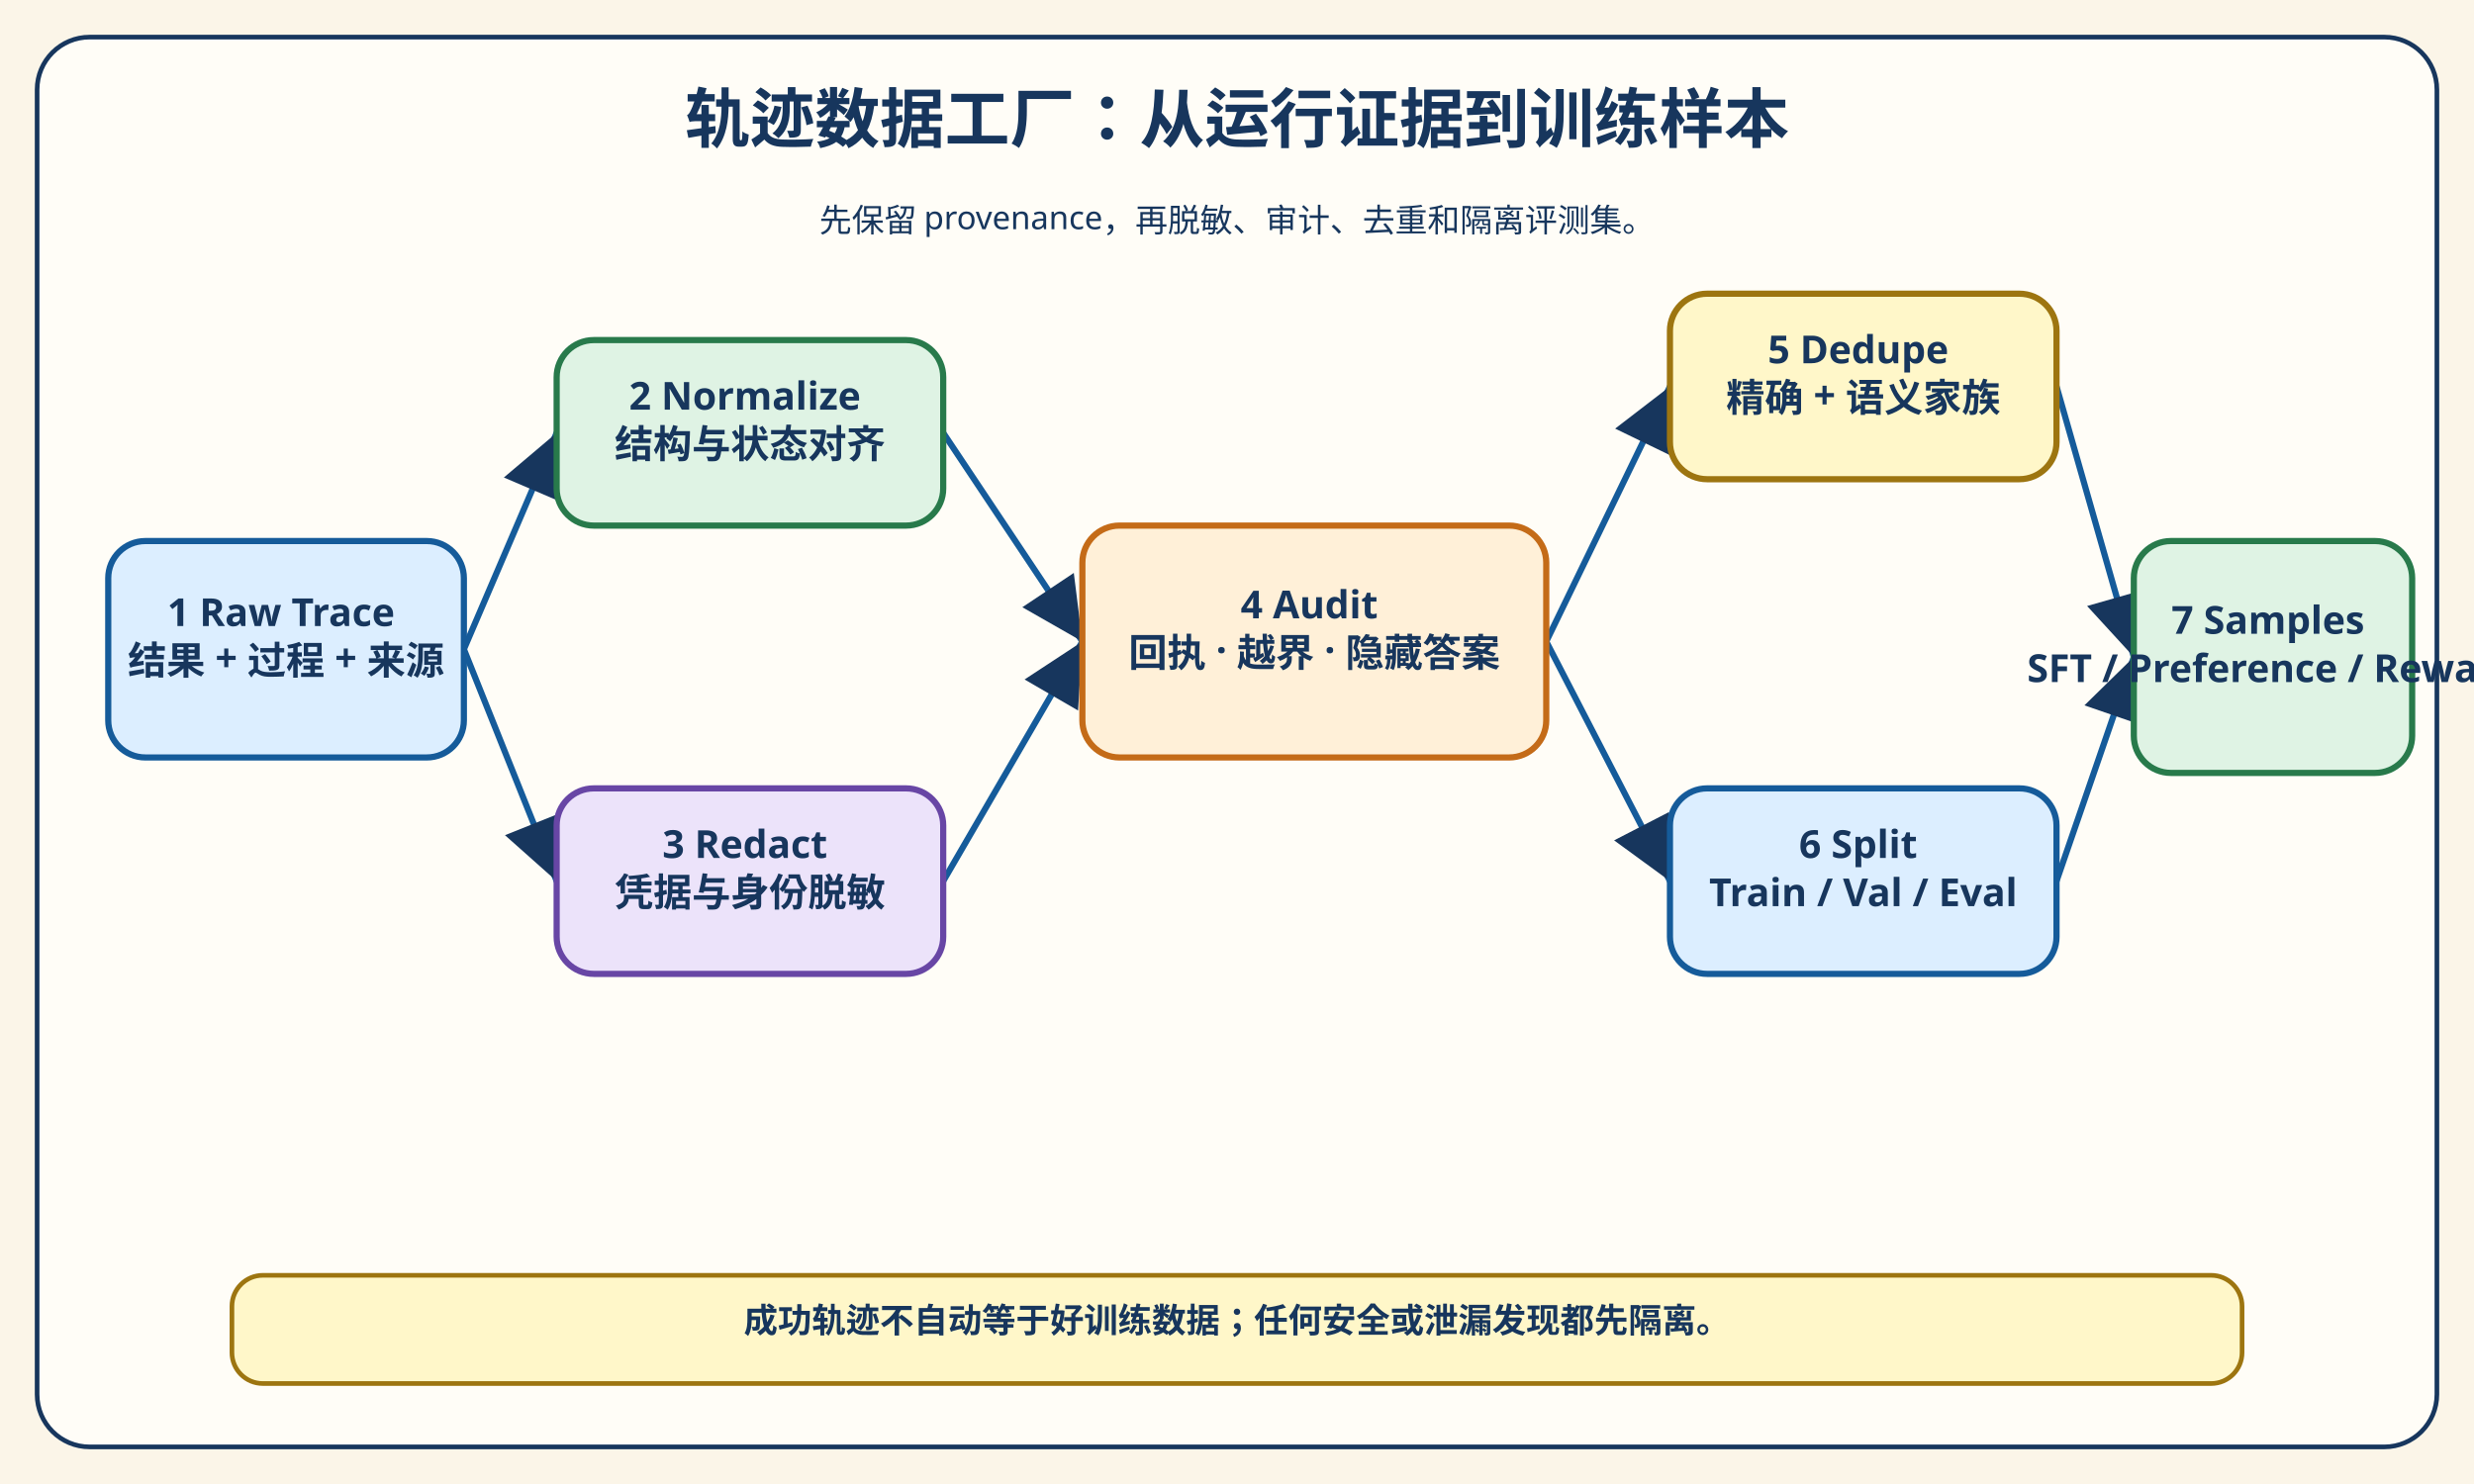
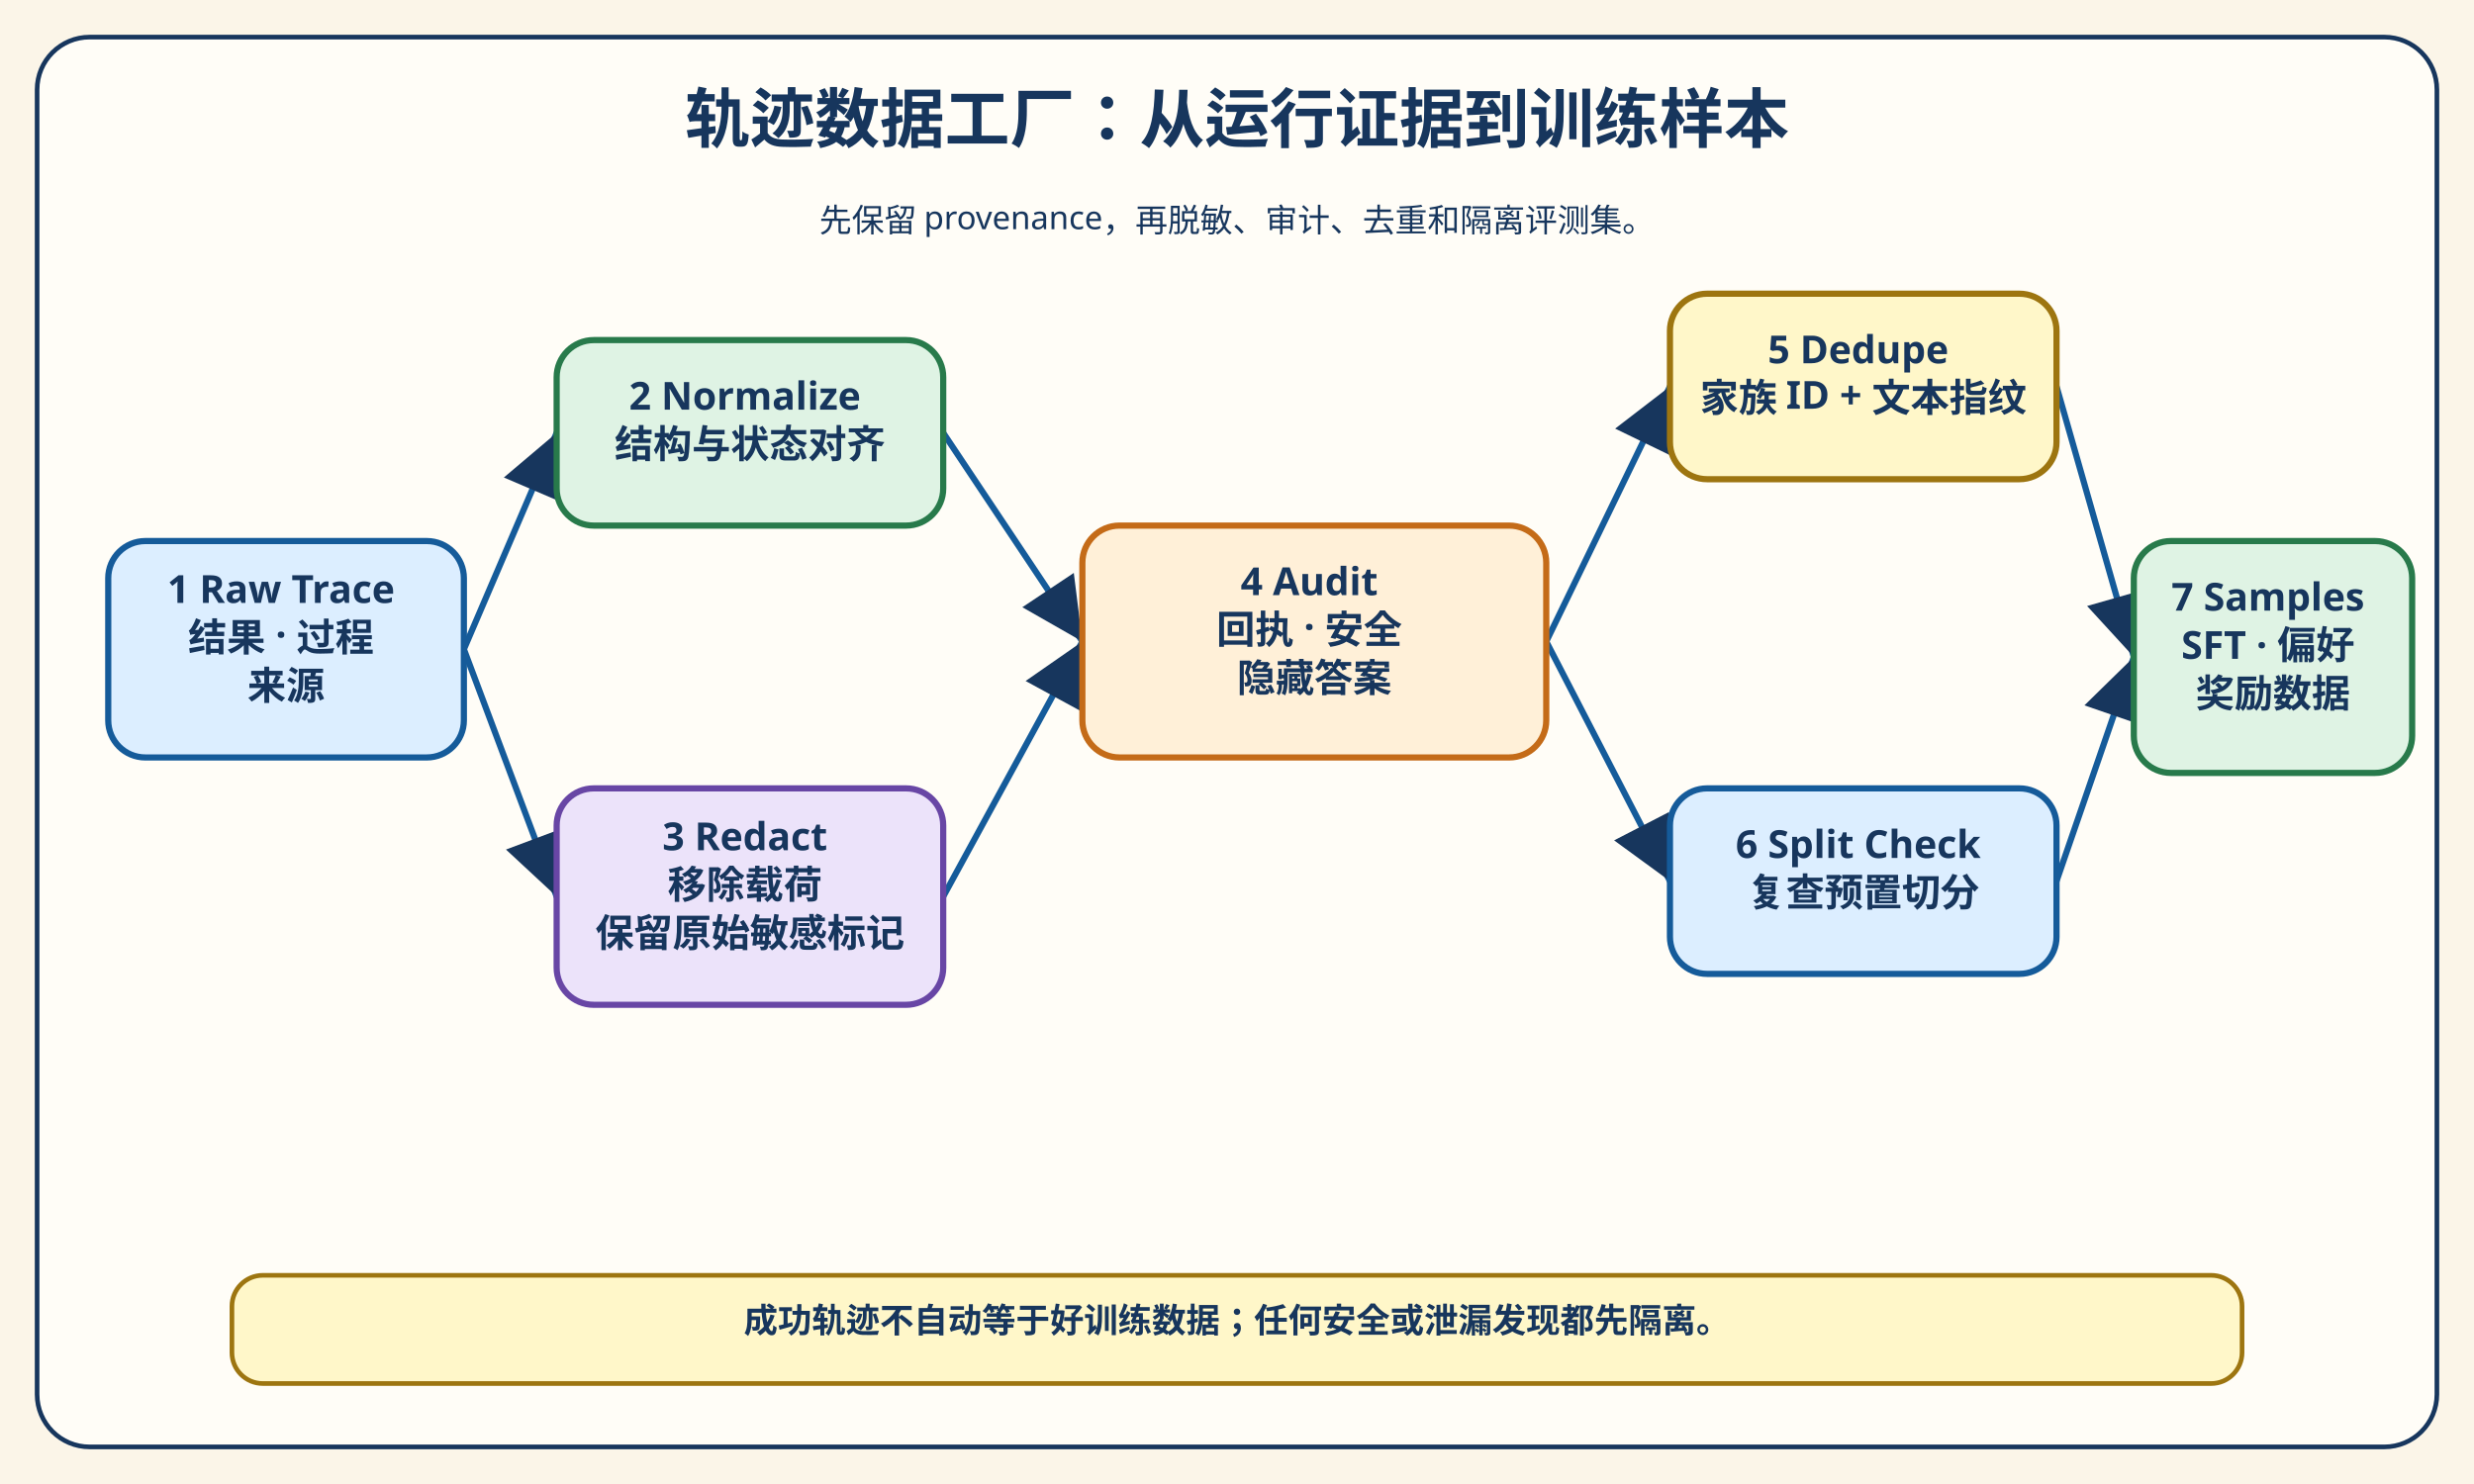
<svg xmlns="http://www.w3.org/2000/svg" viewBox="0 0 1600 960" role="img" aria-labelledby="title desc">
  <defs>
    <marker id="arrow" markerWidth="12" markerHeight="12" refX="10" refY="6" orient="auto">
      <path d="M 0 1 L 10 6 L 0 11 z" fill="#17365d" />
    </marker>
  </defs>
  <style>.label{font-family:"KaiTi","STKaiti","Microsoft YaHei",sans-serif;fill:#17365d}.small{font-family:"Microsoft YaHei",sans-serif;fill:#46617f}</style>
  <rect width="1600" height="960" fill="#fbf5e8" />
  <rect x="24" y="24" width="1552" height="912" rx="34" fill="#fffdf7" stroke="#17365d" stroke-width="3" />
  <text class="label" text-anchor="middle" font-size="42" font-weight="700">
    <tspan x="800.0" y="92.0">轨迹数据工厂：从运行证据到训练样本</tspan>
  </text>
  <text class="label" text-anchor="middle" font-size="21" font-weight="400">
    <tspan x="800.0" y="150.0">先保留 provenance，再脱敏、审计、去重和隔离评测集。</tspan>
  </text>
  <path d="M 300.0 420.0 L 360.0 280.0" fill="none" stroke="#155b9a" stroke-width="4" stroke-linecap="round" marker-end="url(#arrow)" />
-   <path d="M 300.0 420.0 L 360.0 570.0" fill="none" stroke="#155b9a" stroke-width="4" stroke-linecap="round" marker-end="url(#arrow)" />
+   <path d="M 300.0 420.0 L 360.0 580.0" fill="none" stroke="#155b9a" stroke-width="4" stroke-linecap="round" marker-end="url(#arrow)" />
  <path d="M 610.0 280.0 L 700.0 415.0" fill="none" stroke="#155b9a" stroke-width="4" stroke-linecap="round" marker-end="url(#arrow)" />
-   <path d="M 610.0 570.0 L 700.0 415.0" fill="none" stroke="#155b9a" stroke-width="4" stroke-linecap="round" marker-end="url(#arrow)" />
+   <path d="M 610.0 580.0 L 700.0 415.0" fill="none" stroke="#155b9a" stroke-width="4" stroke-linecap="round" marker-end="url(#arrow)" />
  <path d="M 1000.0 415.0 L 1080.0 250.0" fill="none" stroke="#155b9a" stroke-width="4" stroke-linecap="round" marker-end="url(#arrow)" />
  <path d="M 1000.0 415.0 L 1080.0 570.0" fill="none" stroke="#155b9a" stroke-width="4" stroke-linecap="round" marker-end="url(#arrow)" />
  <path d="M 1330.0 250.0 L 1380.0 425.0" fill="none" stroke="#155b9a" stroke-width="4" stroke-linecap="round" marker-end="url(#arrow)" />
  <path d="M 1330.0 570.0 L 1380.0 425.0" fill="none" stroke="#155b9a" stroke-width="4" stroke-linecap="round" marker-end="url(#arrow)" />
  <rect x="70" y="350" width="230" height="140" rx="24" fill="#dceeff" stroke="#155b9a" stroke-width="4" />
  <text class="label" text-anchor="middle" font-size="25" font-weight="600">
-     <tspan x="185.0" y="405.0">1 Raw Trace</tspan>
-     <tspan x="185.0" y="436.2">结果 + 过程 + 来源</tspan>
+     <tspan x="185.0" y="390.0">1 Raw Trace</tspan>
+     <tspan x="185.0" y="421.2">结果 · 过程</tspan>
+     <tspan x="185.0" y="452.5">来源</tspan>
  </text>
  <rect x="360" y="220" width="250" height="120" rx="24" fill="#dff3e4" stroke="#287a4b" stroke-width="4" />
  <text class="label" text-anchor="middle" font-size="25" font-weight="600">
    <tspan x="485.0" y="265.0">2 Normalize</tspan>
    <tspan x="485.0" y="296.2">结构与状态对齐</tspan>
  </text>
-   <rect x="360" y="510" width="250" height="120" rx="24" fill="#ece3fa" stroke="#6846a5" stroke-width="4" />
+   <rect x="360" y="510" width="250" height="140" rx="24" fill="#ece3fa" stroke="#6846a5" stroke-width="4" />
  <text class="label" text-anchor="middle" font-size="25" font-weight="600">
-     <tspan x="485.0" y="555.0">3 Redact</tspan>
-     <tspan x="485.0" y="586.2">凭据与身份脱敏</tspan>
+     <tspan x="485.0" y="550.0">3 Redact</tspan>
+     <tspan x="485.0" y="581.2">移除载荷</tspan>
+     <tspan x="485.0" y="612.5">保留原始敏感标记</tspan>
  </text>
  <rect x="700" y="340" width="300" height="150" rx="24" fill="#fff0d8" stroke="#c46b18" stroke-width="4" />
  <text class="label" text-anchor="middle" font-size="25" font-weight="600">
-     <tspan x="850.0" y="400.0">4 Audit</tspan>
-     <tspan x="850.0" y="431.2">回执 · 越界 · 隐藏答案</tspan>
+     <tspan x="850.0" y="385.0">4 Audit</tspan>
+     <tspan x="850.0" y="416.2">回执 · 安全</tspan>
+     <tspan x="850.0" y="447.5">隐藏答案</tspan>
  </text>
  <rect x="1080" y="190" width="250" height="120" rx="24" fill="#fff7c9" stroke="#9d7510" stroke-width="4" />
  <text class="label" text-anchor="middle" font-size="25" font-weight="600">
    <tspan x="1205.0" y="235.0">5 Dedupe</tspan>
-     <tspan x="1205.0" y="266.2">精确 + 语义家族</tspan>
+     <tspan x="1205.0" y="266.2">家族 ID + 文本指纹</tspan>
  </text>
  <rect x="1080" y="510" width="250" height="120" rx="24" fill="#dceeff" stroke="#155b9a" stroke-width="4" />
  <text class="label" text-anchor="middle" font-size="25" font-weight="600">
-     <tspan x="1205.0" y="555.0">6 Split</tspan>
-     <tspan x="1205.0" y="586.2">Train / Val / Eval</tspan>
+     <tspan x="1205.0" y="555.0">6 Split Check</tspan>
+     <tspan x="1205.0" y="586.2">复查预置切分</tspan>
  </text>
  <rect x="1380" y="350" width="180" height="150" rx="24" fill="#dff3e4" stroke="#287a4b" stroke-width="4" />
  <text class="label" text-anchor="middle" font-size="25" font-weight="600">
-     <tspan x="1470.0" y="410.0">7 Samples</tspan>
-     <tspan x="1470.0" y="441.2">SFT / Preference / Reward</tspan>
+     <tspan x="1470.0" y="395.0">7 Samples</tspan>
+     <tspan x="1470.0" y="426.2">SFT · 偏好</tspan>
+     <tspan x="1470.0" y="457.5">奖励数据</tspan>
  </text>
  <rect x="150" y="825" width="1300" height="70" rx="20" fill="#fff7c9" stroke="#9d7510" stroke-width="3" />
  <text class="label" text-anchor="middle" font-size="22" font-weight="600">
    <tspan x="800.0" y="862.0">成功轨迹不自动等于好训练数据；任何安全或泄漏发现都先隔离。</tspan>
  </text>
</svg>
